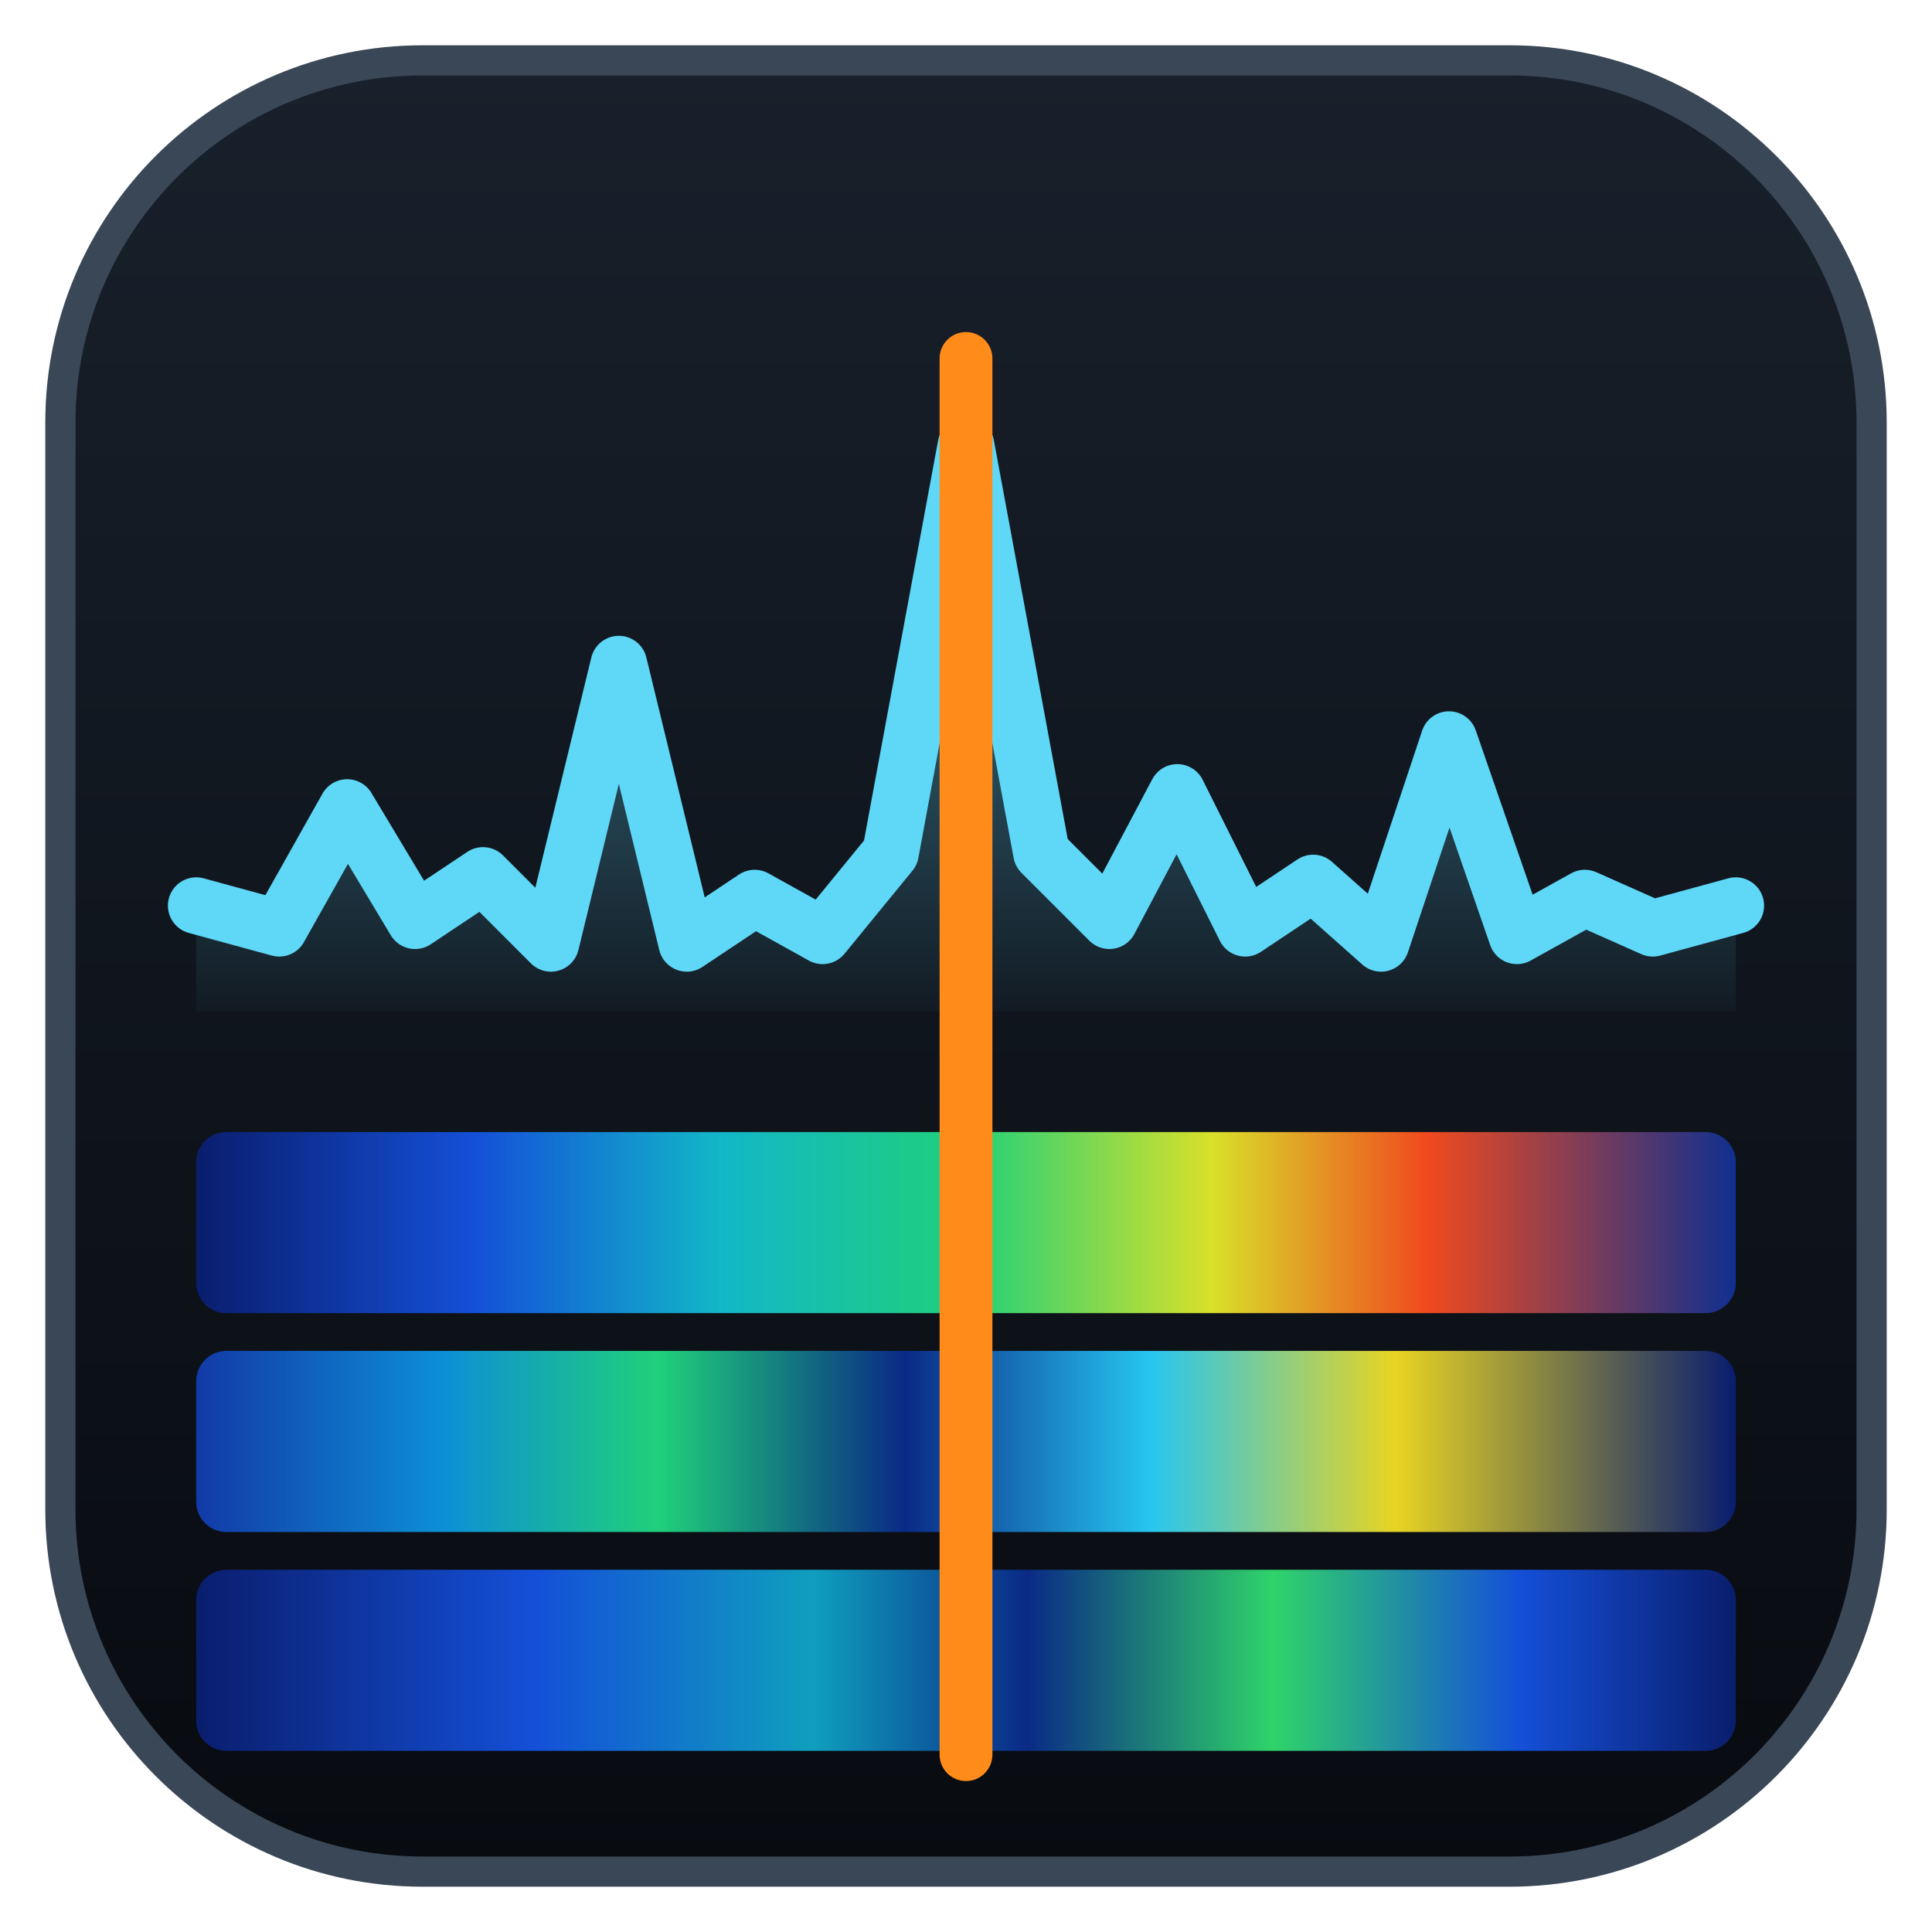
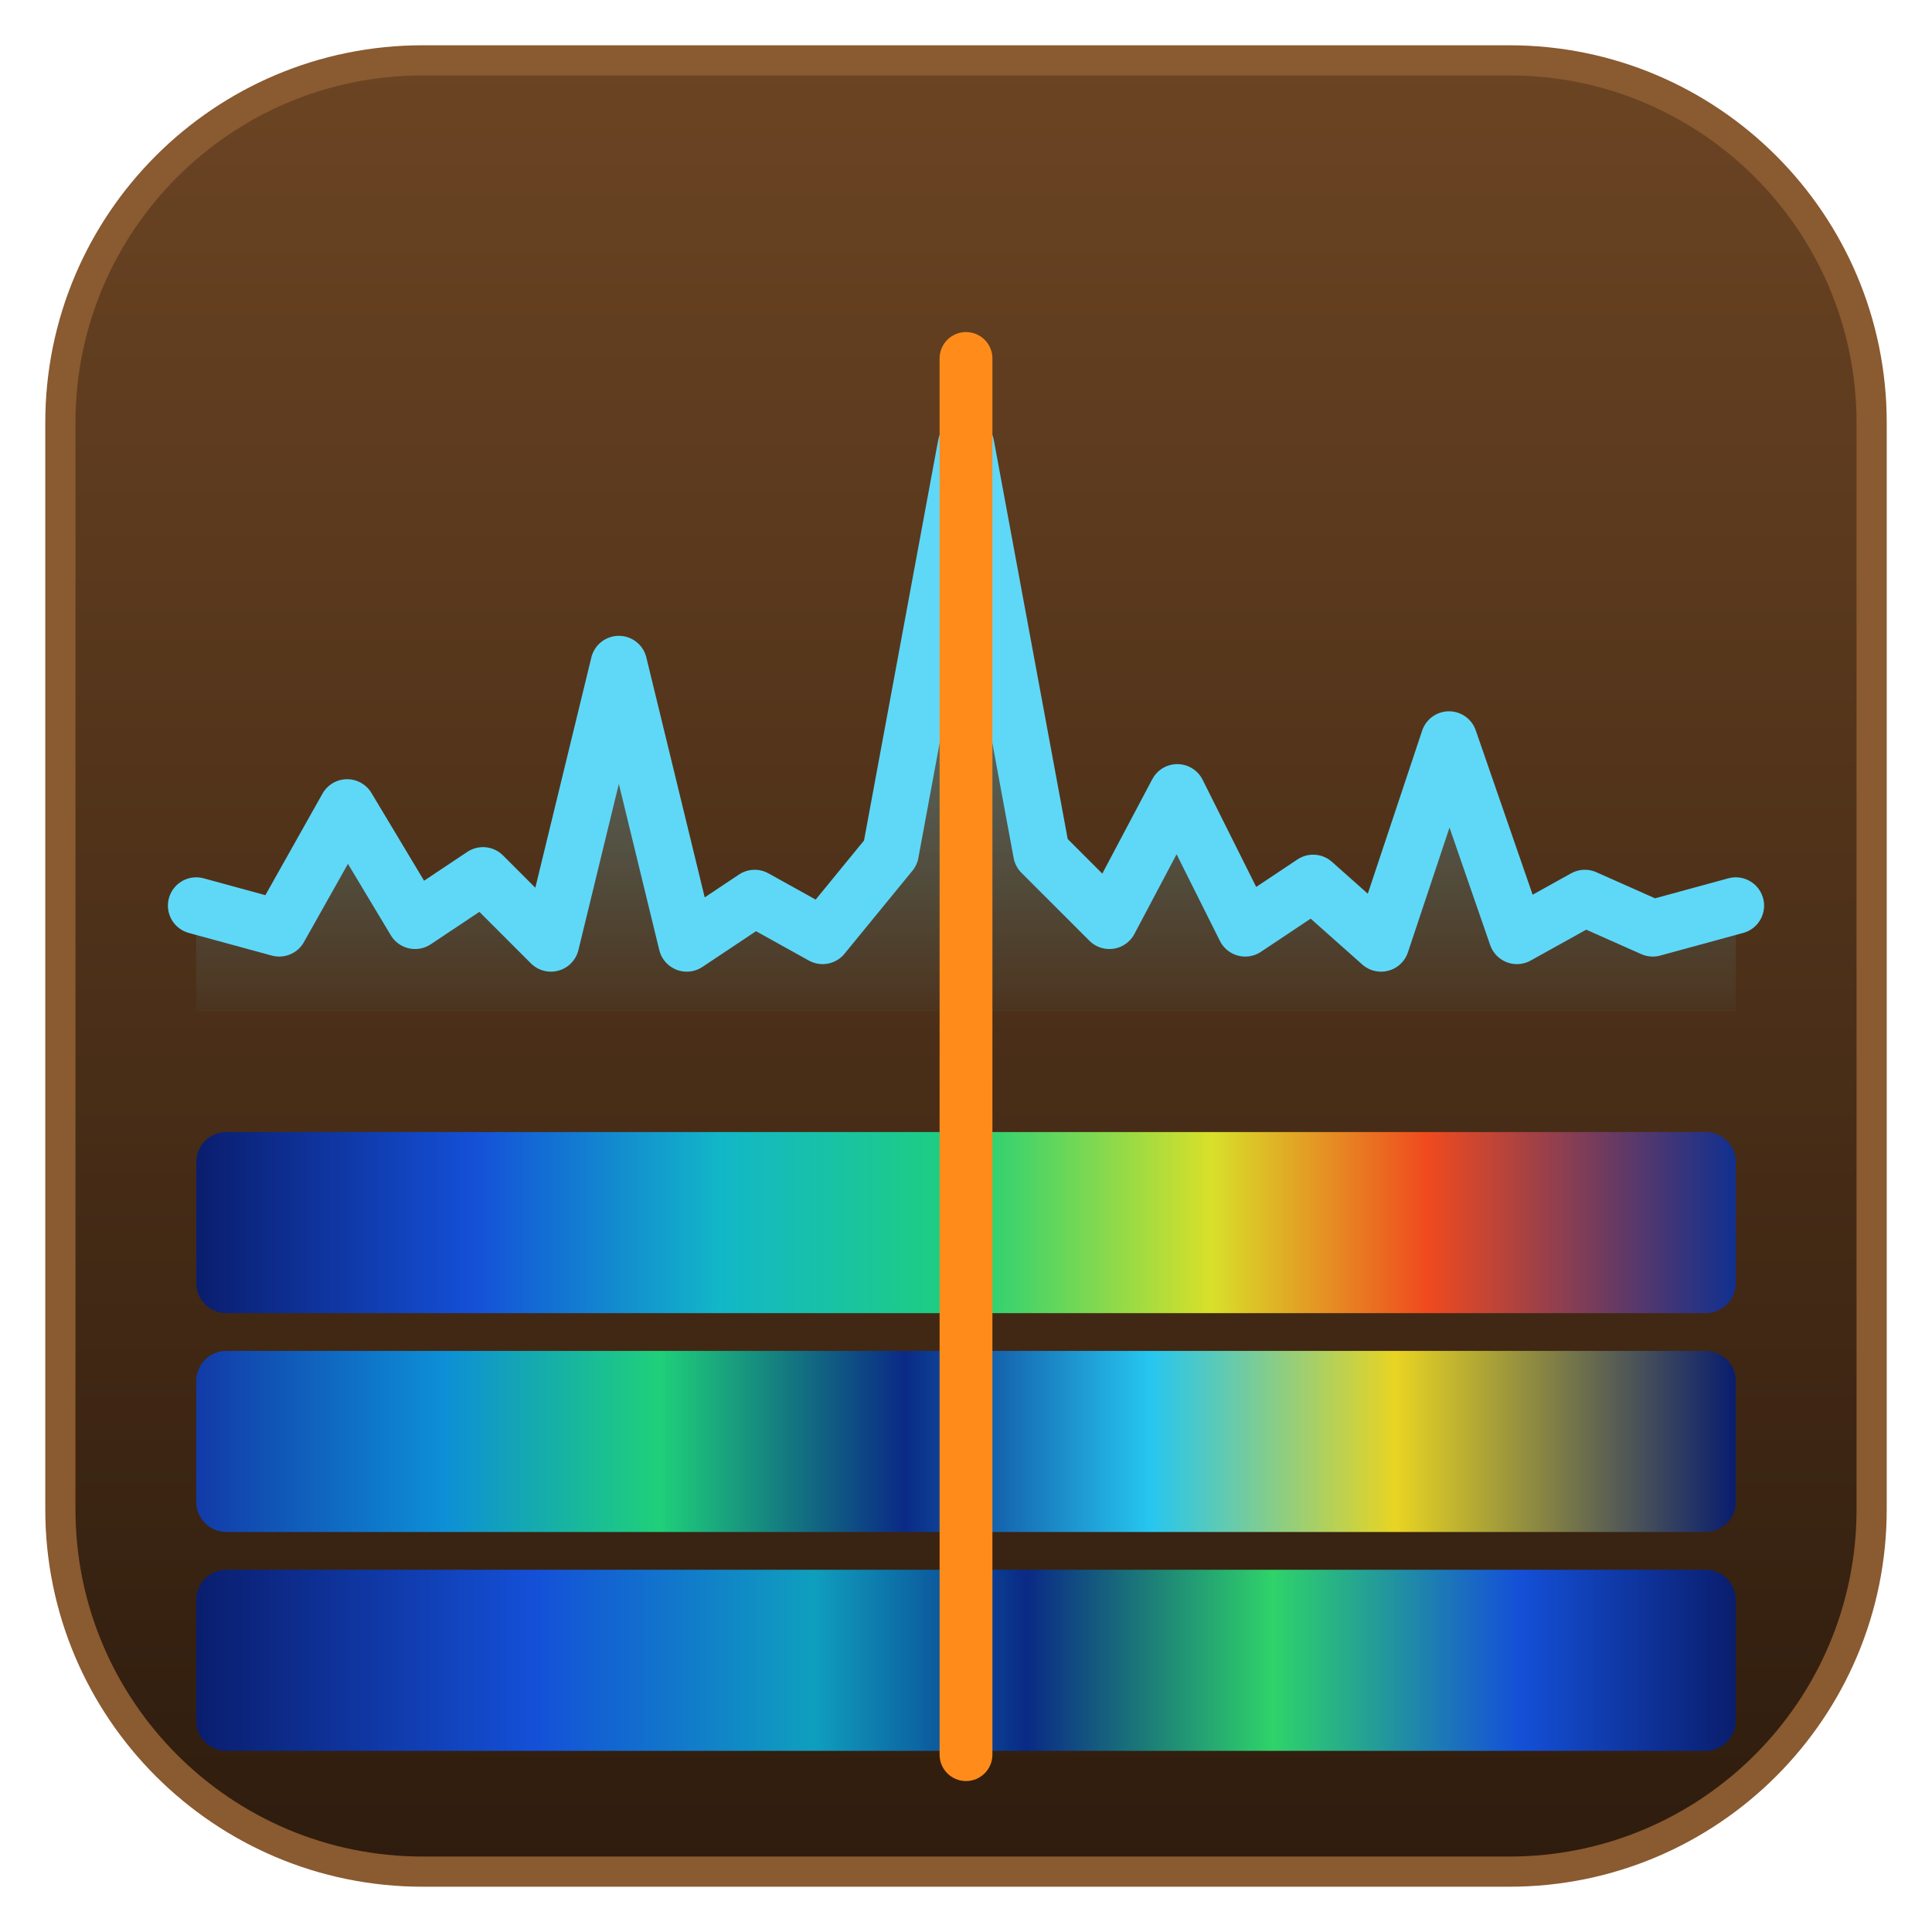
<svg xmlns="http://www.w3.org/2000/svg" width="512" height="512" viewBox="0 0 512 512">
  <defs>
    <linearGradient id="bg" x1="0" y1="0" x2="0" y2="1">
-       <stop offset="0" stop-color="#18202b" />
-       <stop offset="1" stop-color="#080b10" />
+       <stop offset="0" stop-color="#6b4423" />
+       <stop offset="1" stop-color="#2e1c0e" />
    </linearGradient>
    <linearGradient id="under" x1="0" y1="0" x2="0" y2="1">
      <stop offset="0" stop-color="#5fd8f7" stop-opacity="0.55" />
      <stop offset="1" stop-color="#5fd8f7" stop-opacity="0.03" />
    </linearGradient>
    <linearGradient id="wf1" x1="0" y1="0" x2="1" y2="0">
      <stop offset="0.00" stop-color="#0a1e6e" />
      <stop offset="0.18" stop-color="#1450d8" />
      <stop offset="0.34" stop-color="#12b7c8" />
      <stop offset="0.50" stop-color="#1fd07a" />
      <stop offset="0.66" stop-color="#d8e02a" />
      <stop offset="0.80" stop-color="#f04a1e" />
      <stop offset="1.00" stop-color="#12308f" />
    </linearGradient>
    <linearGradient id="wf2" x1="0" y1="0" x2="1" y2="0">
      <stop offset="0.00" stop-color="#123ba8" />
      <stop offset="0.16" stop-color="#0d8fd6" />
      <stop offset="0.30" stop-color="#1fd07a" />
      <stop offset="0.46" stop-color="#0a2a86" />
      <stop offset="0.62" stop-color="#26c6f0" />
      <stop offset="0.78" stop-color="#e8d422" />
      <stop offset="1.00" stop-color="#0a1e6e" />
    </linearGradient>
    <linearGradient id="wf3" x1="0" y1="0" x2="1" y2="0">
      <stop offset="0.00" stop-color="#0a1e6e" />
      <stop offset="0.22" stop-color="#1450d8" />
      <stop offset="0.40" stop-color="#0f9fbe" />
      <stop offset="0.54" stop-color="#0a2a86" />
      <stop offset="0.70" stop-color="#2fd36a" />
      <stop offset="0.86" stop-color="#1450d8" />
      <stop offset="1.00" stop-color="#0a1e6e" />
    </linearGradient>
    <clipPath id="round">
      <rect x="16" y="16" width="480" height="480" rx="96" ry="96" />
    </clipPath>
  </defs>
  <rect x="16" y="16" width="480" height="480" rx="96" ry="96" fill="url(#bg)" />
  <g clip-path="url(#round)">
    <path fill="url(#under)" d="M52 268 L52 240 L74 246 L92 214 L110 244 L128 232 L146 250 L164 176              L182 250 L200 238 L218 248 L236 226 L256 118 L276 226 L294 244              L312 210 L330 246 L348 234 L366 250 L384 196 L402 248 L420 238              L438 246 L460 240 L460 268 Z" />
    <path fill="none" stroke="#5fd8f7" stroke-width="15" stroke-linejoin="round" stroke-linecap="round" d="M52 240 L74 246 L92 214 L110 244 L128 232 L146 250 L164 176              L182 250 L200 238 L218 248 L236 226 L256 118 L276 226 L294 244              L312 210 L330 246 L348 234 L366 250 L384 196 L402 248 L420 238              L438 246 L460 240" />
    <rect x="52" y="300" width="408" height="48" rx="8" fill="url(#wf1)" />
    <rect x="52" y="358" width="408" height="48" rx="8" fill="url(#wf2)" />
    <rect x="52" y="416" width="408" height="48" rx="8" fill="url(#wf3)" />
    <rect x="249" y="88" width="14" height="384" rx="7" fill="#ff8c1a" />
  </g>
-   <rect x="16" y="16" width="480" height="480" rx="96" ry="96" fill="none" stroke="#3a4757" stroke-width="8" />
+   <rect x="16" y="16" width="480" height="480" rx="96" ry="96" fill="none" stroke="#8a5a30" stroke-width="8" />
</svg>
